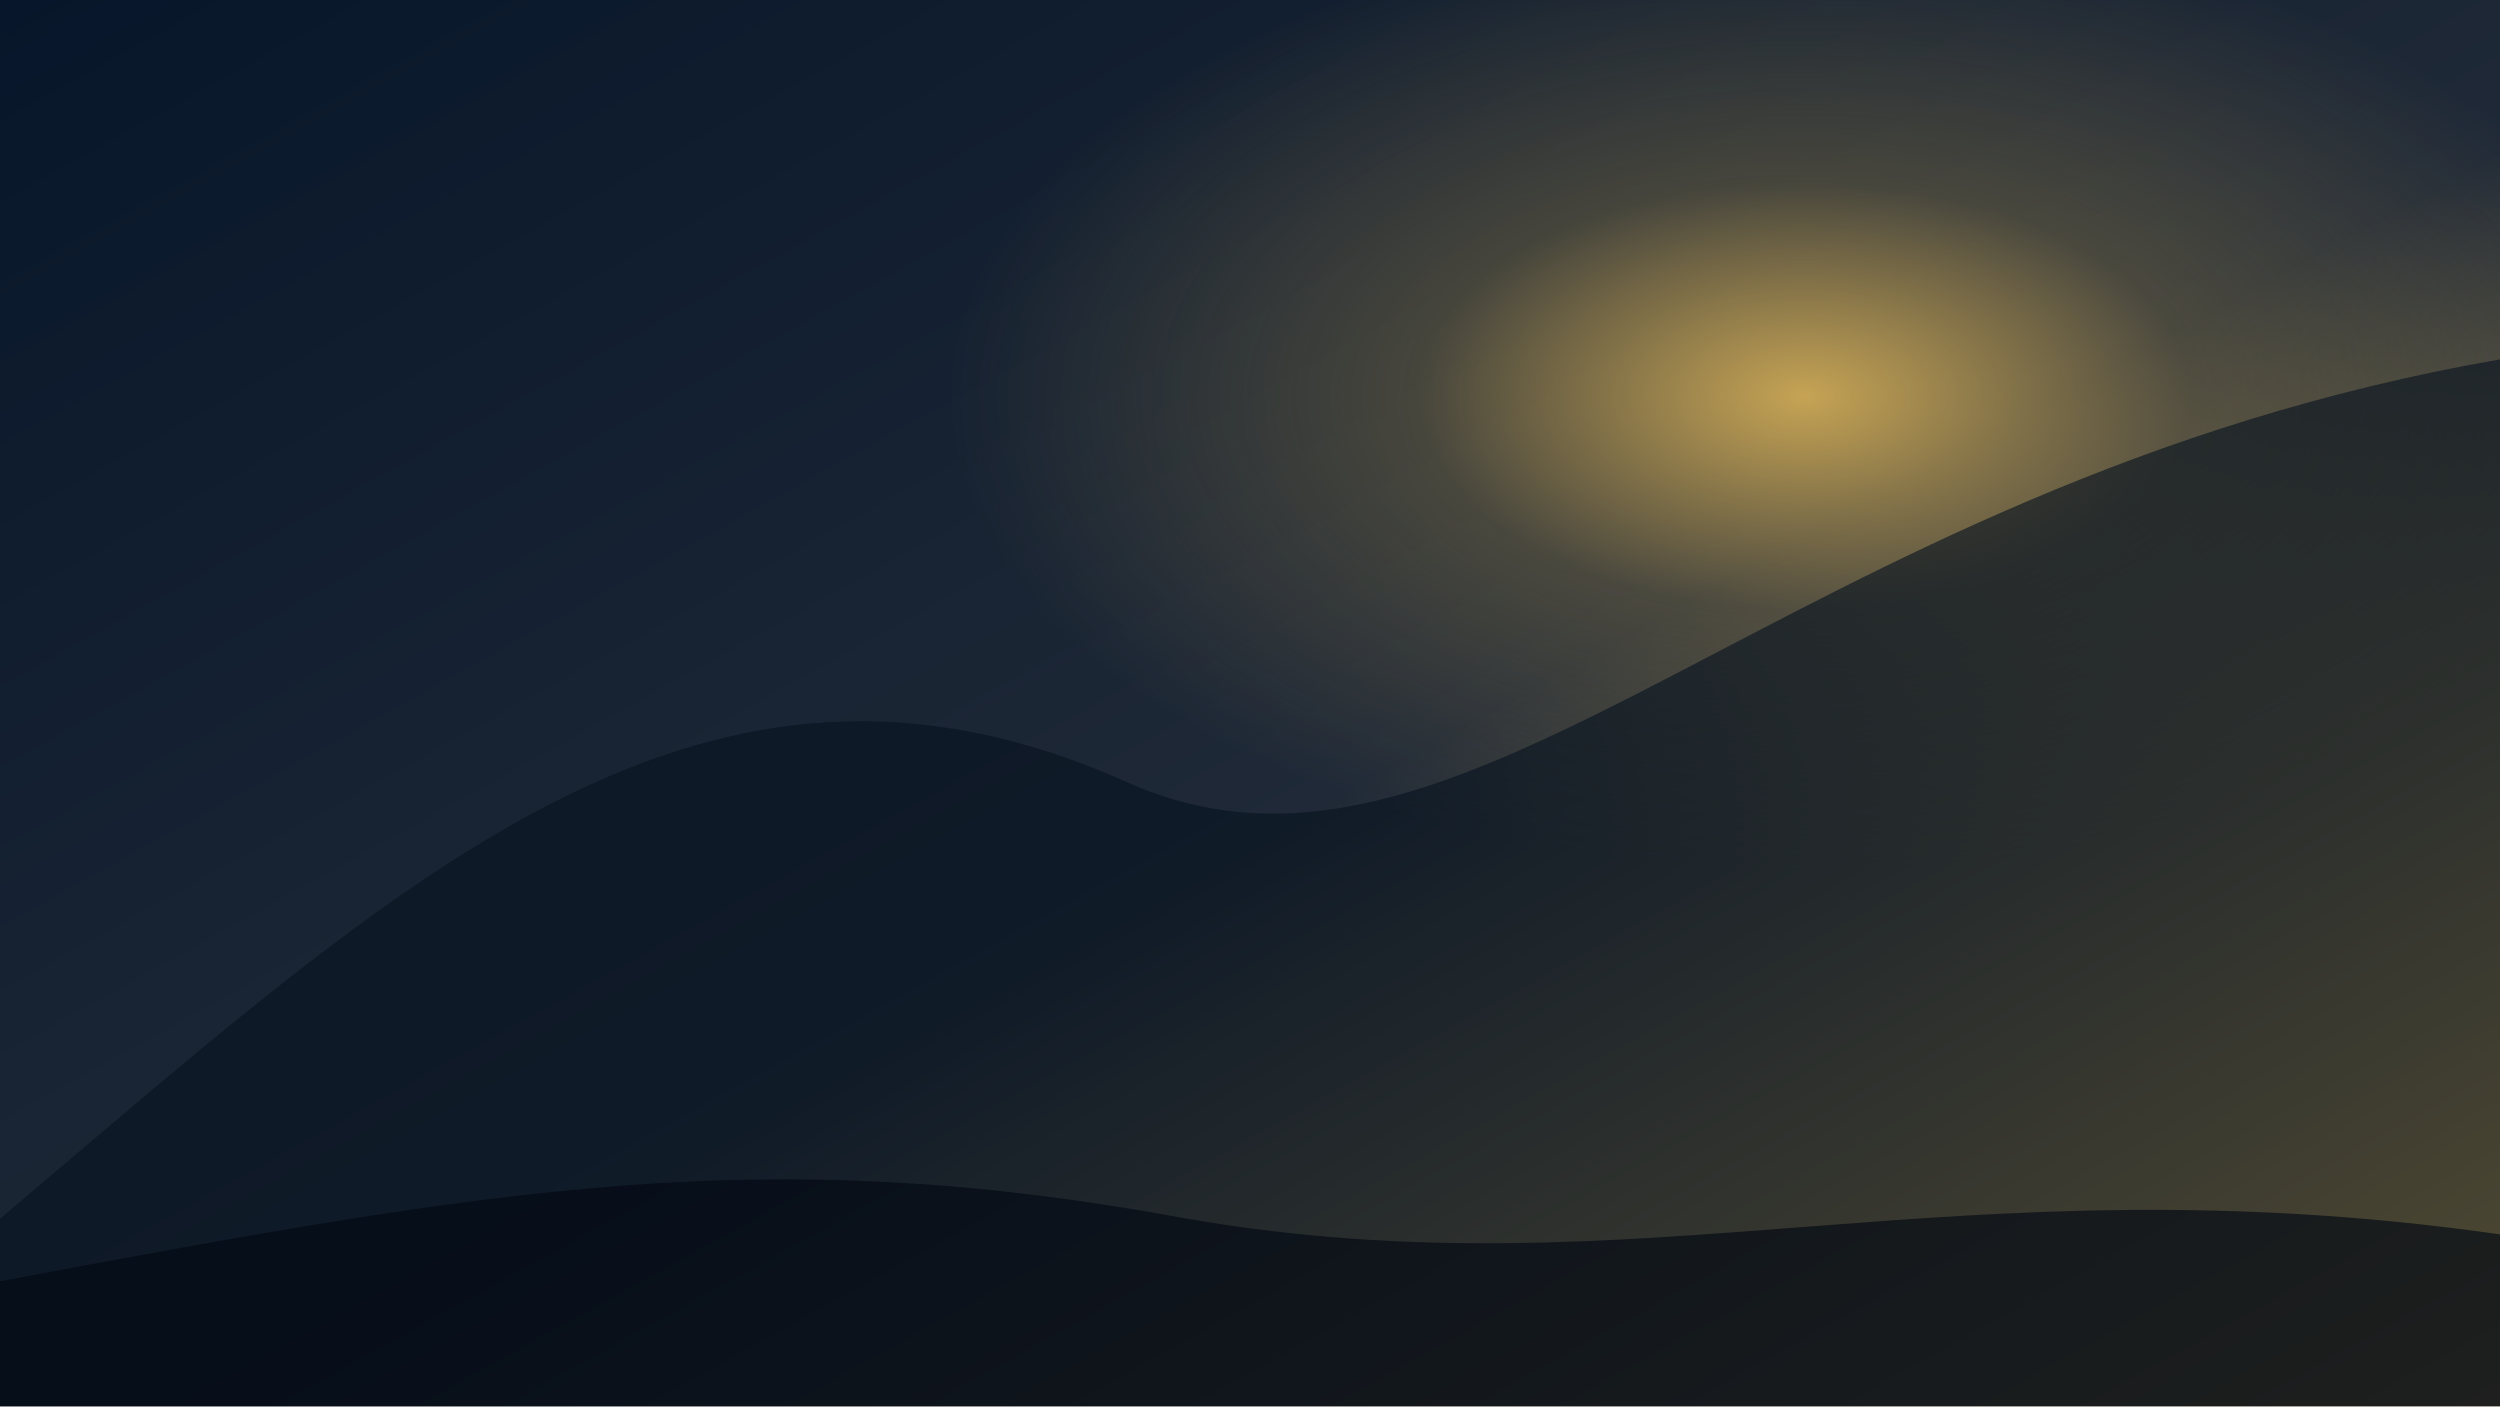
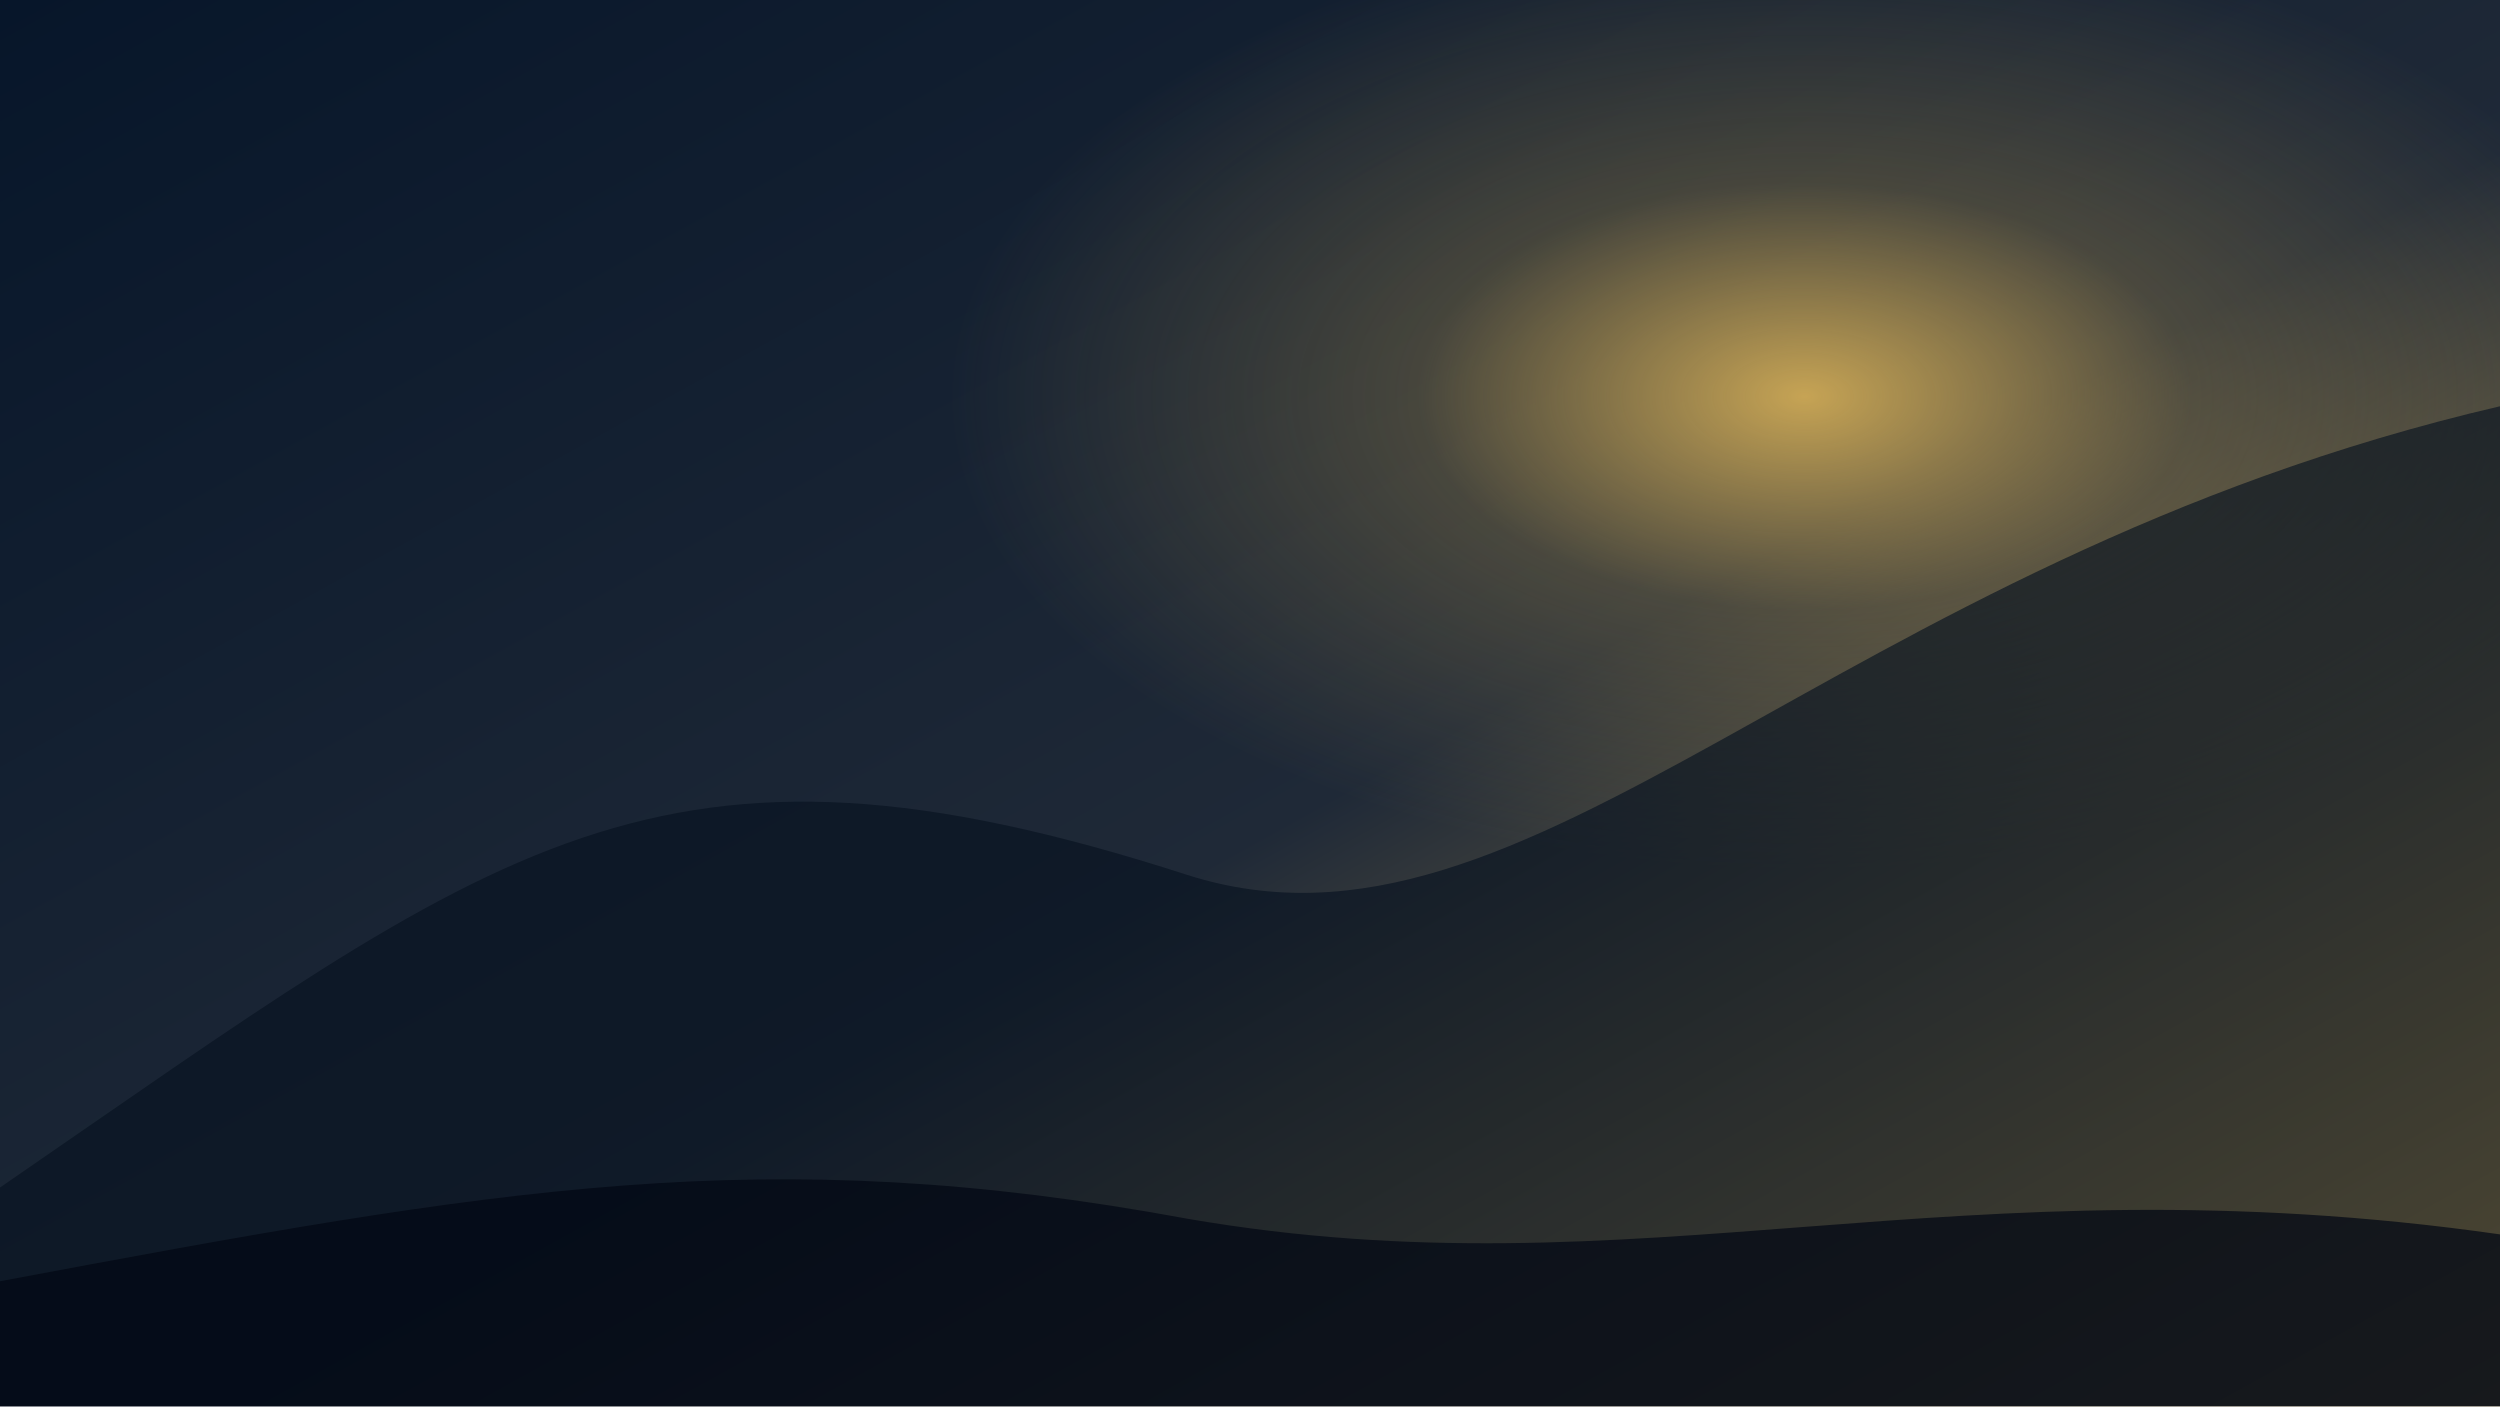
<svg xmlns="http://www.w3.org/2000/svg" viewBox="0 0 1600 900">
  <defs>
    <linearGradient id="sky" x1="0" y1="0" x2="1" y2="1">
      <stop stop-color="#07162a" />
      <stop offset=".55" stop-color="#1f2937" />
      <stop offset="1" stop-color="#cfaa56" />
    </linearGradient>
    <radialGradient id="sun" cx=".72" cy=".28" r=".34">
      <stop stop-color="#cfaa56" stop-opacity=".95" />
      <stop offset=".45" stop-color="#cfaa56" stop-opacity=".25" />
      <stop offset="1" stop-color="#cfaa56" stop-opacity="0" />
    </radialGradient>
  </defs>
  <rect width="1600" height="900" fill="url(#sky)" />
  <rect width="1600" height="900" fill="url(#sun)" />
-   <path d="M0 780 C260 560 450 380 720 500 C940 600 1140 310 1600 230 L1600 900 L0 900 Z" fill="#06111f" opacity=".62" />
-   <path d="M0 820 C320 760 490 730 760 780 C1050 830 1250 740 1600 790 L1600 900 L0 900 Z" fill="#020713" opacity=".65" />
+   <path d="M0 760 C320 540 420 450 760 560 C980 630 1170 360 1600 260 L1600 900 L0 900 Z" fill="#06111f" opacity=".64" />
+   <path d="M0 820 C320 760 490 730 760 780 C1050 830 1250 740 1600 790 L1600 900 L0 900 Z" fill="#020713" opacity=".72" />
</svg>
